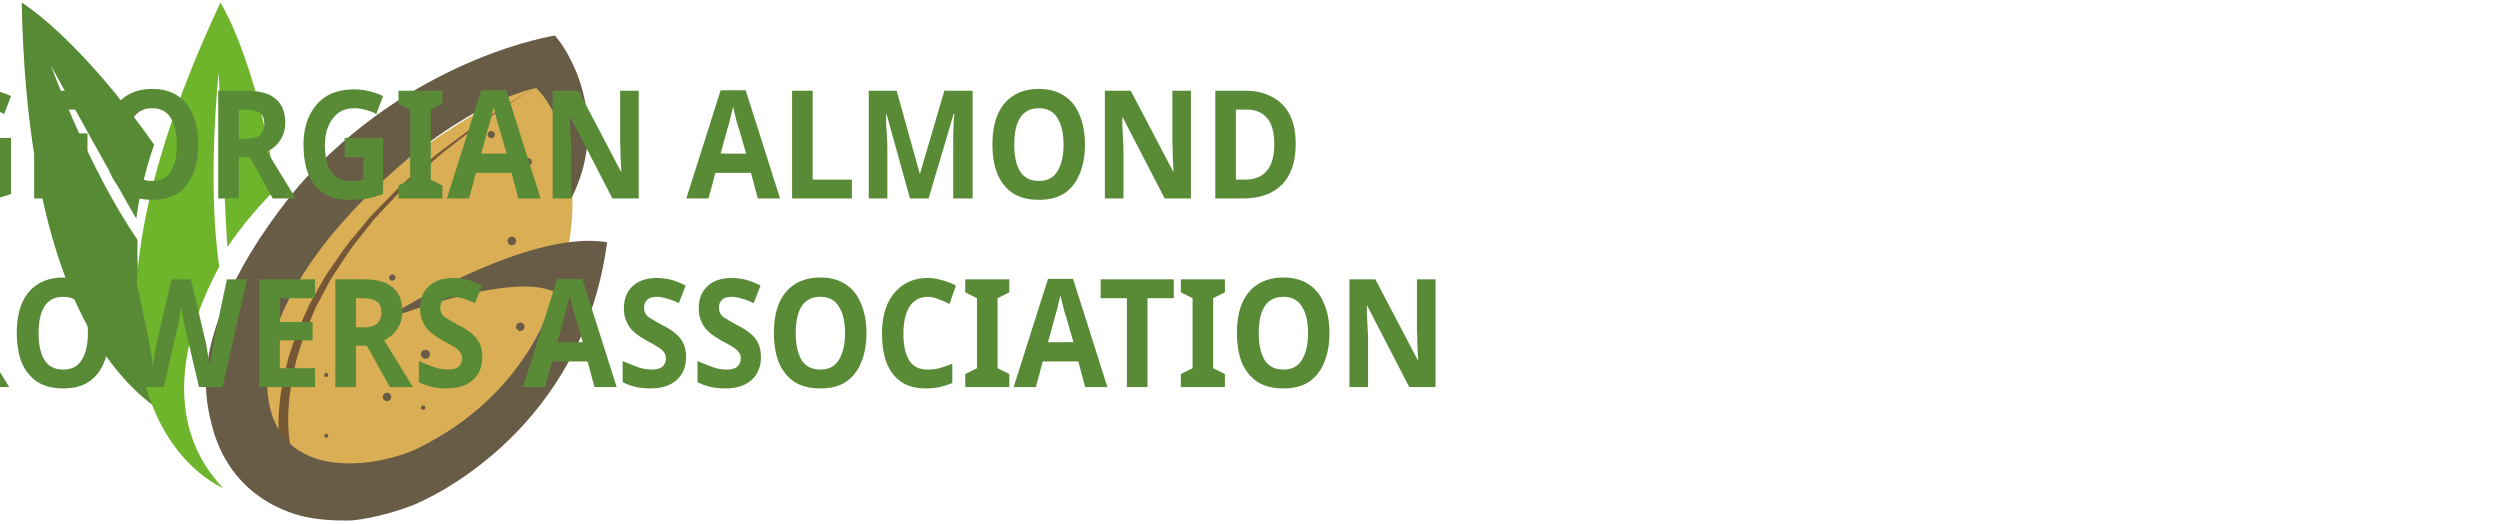
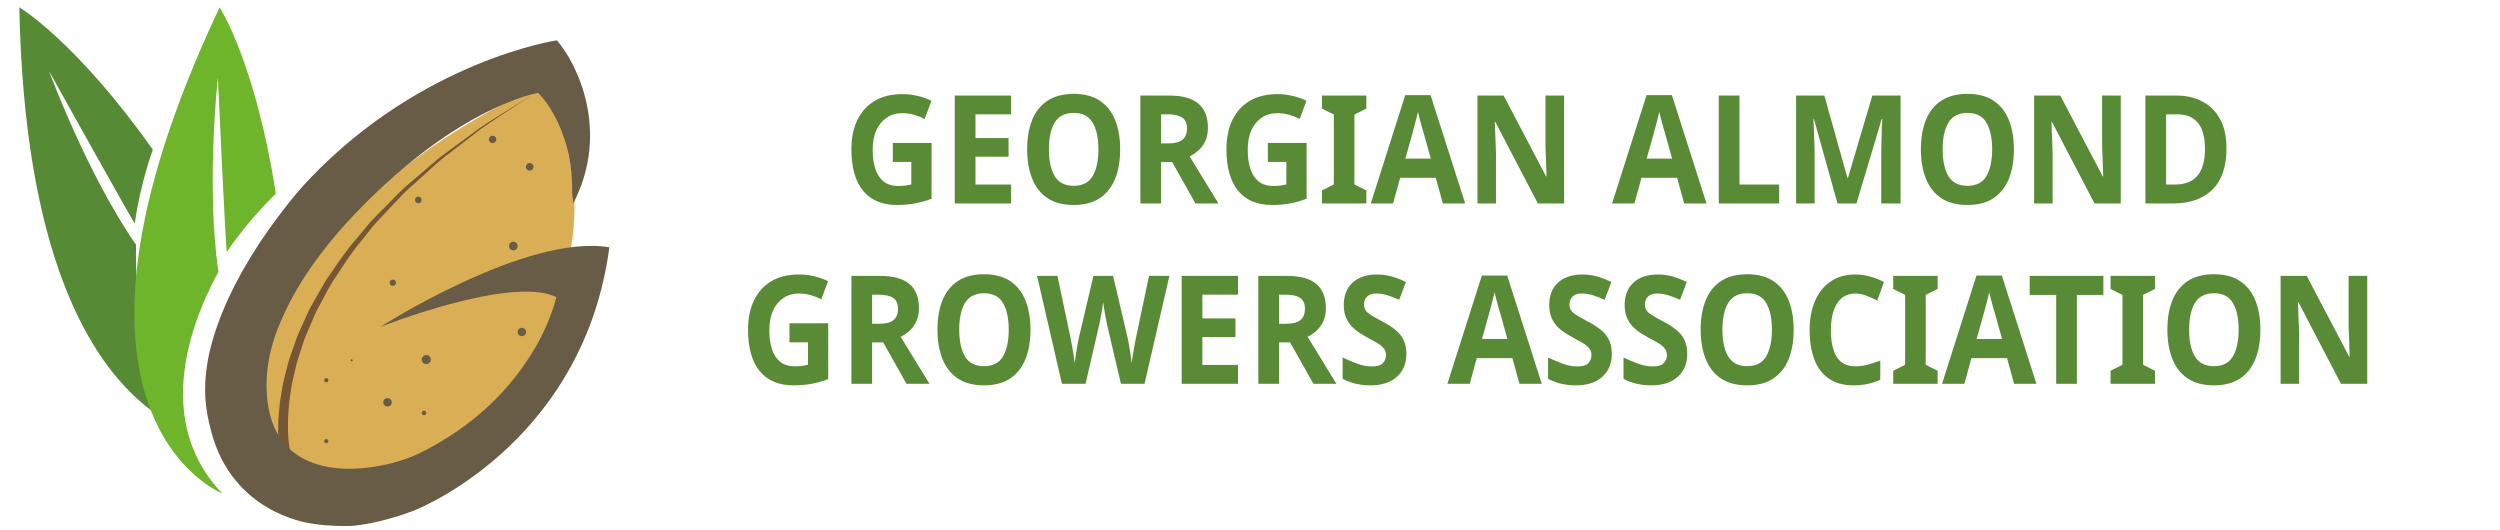
- <svg xmlns="http://www.w3.org/2000/svg" width="91.7" height="19.2" viewBox="0 0 91.7 19.2" id="svg2" version="1.1">
-   <defs id="defs4" />
-   <g id="layer1" transform="translate(0,-1033.162)">
-     <path style="fill:#d9ae54;fill-opacity:1;fill-rule:nonzero;stroke:none" d="m 19.666,1036.188 c 0,0 -7.055,2.892 -9.865,8.927 -2.312,4.968 2.854,6.137 5.313,5.018 3.414,-1.553 6.274,-6.306 5.842,-10.376 -0.302,-2.844 -1.291,-3.569 -1.291,-3.569" id="path3935" />
-     <path style="fill:#578a35;fill-opacity:1;fill-rule:nonzero;stroke:none" d="m 6.323,1048.498 c -0.288,-0.162 -0.587,-0.361 -0.893,-0.608 -2.102,-1.696 -4.453,-5.613 -4.634,-14.633 0,0 2.063,1.233 4.858,5.215 0,0 -0.464,1.263 -0.655,2.701 -0.007,0.057 -3.121,-5.581 -3.121,-5.581 0,0 1.386,3.787 3.168,6.366 -0.022,0.787 -0.041,2.865 0.871,4.653 0.548,1.073 0.405,1.887 0.405,1.887" id="path3937" />
-     <path style="fill:#6eb52b;fill-opacity:1;fill-rule:nonzero;stroke:none" d="m 8.18,1051.06 c 0,0 -7.131,-2.816 -0.094,-17.803 0,0 1.304,2.02 2.045,6.827 0,0 -0.975,0.928 -1.784,2.133 -0.032,0.047 -0.326,-6.387 -0.326,-6.387 0,0 -0.436,4.008 0.021,7.11 -0.592,1.11 -2.653,5.177 0.138,8.119" id="path3939" />
-     <path style="fill:#755735;fill-opacity:1;fill-rule:nonzero;stroke:none" d="m 10.274,1049.551 c 0,0 -0.013,-0.06 -0.026,-0.194 -0.019,-0.134 -0.026,-0.316 -0.034,-0.553 0.002,-0.235 0.006,-0.521 0.043,-0.844 0.009,-0.163 0.035,-0.335 0.068,-0.514 0.035,-0.179 0.051,-0.371 0.106,-0.564 0.048,-0.194 0.1,-0.395 0.153,-0.605 0.056,-0.207 0.139,-0.414 0.21,-0.63 0.038,-0.109 0.076,-0.217 0.115,-0.327 0.043,-0.109 0.095,-0.216 0.142,-0.326 0.098,-0.217 0.198,-0.441 0.3,-0.667 0.122,-0.216 0.245,-0.436 0.37,-0.659 0.122,-0.225 0.251,-0.448 0.405,-0.658 0.294,-0.429 0.583,-0.871 0.934,-1.266 l 0.502,-0.609 c 0.175,-0.194 0.364,-0.376 0.545,-0.562 0.181,-0.185 0.361,-0.367 0.537,-0.549 0.179,-0.181 0.379,-0.333 0.561,-0.499 0.379,-0.314 0.721,-0.649 1.086,-0.912 0.364,-0.269 0.706,-0.521 1.023,-0.756 0.31,-0.242 0.618,-0.429 0.888,-0.601 0.27,-0.17 0.507,-0.319 0.7,-0.442 0.388,-0.245 0.608,-0.385 0.608,-0.385 0,0 -0.217,0.144 -0.599,0.398 -0.192,0.128 -0.423,0.282 -0.689,0.458 -0.266,0.176 -0.571,0.37 -0.875,0.62 -0.31,0.239 -0.646,0.501 -1.001,0.775 -0.36,0.27 -0.693,0.611 -1.062,0.934 -0.179,0.167 -0.373,0.323 -0.546,0.506 -0.172,0.184 -0.346,0.37 -0.523,0.558 -0.173,0.189 -0.357,0.373 -0.527,0.568 l -0.483,0.614 c -0.338,0.398 -0.614,0.841 -0.893,1.27 -0.148,0.21 -0.269,0.432 -0.383,0.655 -0.117,0.222 -0.233,0.439 -0.348,0.655 -0.095,0.223 -0.188,0.443 -0.279,0.659 -0.044,0.107 -0.092,0.213 -0.132,0.32 -0.035,0.109 -0.07,0.216 -0.104,0.322 -0.065,0.213 -0.141,0.415 -0.191,0.618 -0.047,0.203 -0.091,0.399 -0.135,0.587 -0.048,0.188 -0.059,0.373 -0.09,0.546 -0.026,0.175 -0.048,0.339 -0.054,0.496 -0.028,0.311 -0.026,0.583 -0.022,0.806 0.012,0.222 0.023,0.399 0.041,0.509 0.013,0.112 0.028,0.178 0.028,0.178 z m 0,0" id="path3941" />
-     <path style="fill:#685c47;fill-opacity:1;fill-rule:nonzero;stroke:none" d="m 13.936,1044.961 c 0,0 5.315,-3.428 8.332,-2.913 -0.9,6.815 -6.382,9.377 -7.246,9.694 l 0.013,-0.012 c -0.139,0.057 -0.308,0.116 -0.508,0.178 -0.198,0.06 -0.407,0.117 -0.623,0.17 -0.216,0.053 -0.427,0.095 -0.636,0.128 -0.207,0.034 -0.389,0.05 -0.543,0.05 -0.319,0 -0.587,-0.01 -0.806,-0.031 -0.22,-0.02 -0.405,-0.045 -0.556,-0.073 -0.151,-0.028 -2.8,-0.421 -3.574,-3.324 -0.129,-0.483 -0.232,-0.995 -0.232,-1.558 0,-0.602 0.097,-1.232 0.292,-1.887 0.195,-0.656 0.465,-1.318 0.808,-1.986 0.342,-0.668 0.743,-1.327 1.202,-1.979 0.461,-0.652 0.944,-1.291 1.498,-1.875 4.12,-4.349 9,-5.077 9,-5.077 0.721,0.834 1.957,3.309 0.6,5.97 l -0.046,-0.37 c 0.051,-2.028 -0.871,-3.331 -1.239,-3.673 0,0 -2.834,0.457 -6.52,4.281 -0.647,0.671 -1.226,1.359 -1.722,2.076 -0.498,0.717 -0.894,1.443 -1.192,2.182 -0.297,0.737 -0.442,1.443 -0.445,2.12 -0.025,4.027 4.151,3.226 5.515,2.561 4.268,-2.076 5.03,-5.742 5.03,-5.742 -1.643,-0.806 -6.403,1.091 -6.403,1.091" id="path3943" />
-     <path style="fill:#685c47;fill-opacity:1;fill-rule:nonzero;stroke:none" d="m 15.441,1040.313 c 0,0.068 -0.054,0.123 -0.123,0.123 -0.068,0 -0.122,-0.056 -0.122,-0.123 0,-0.068 0.054,-0.123 0.122,-0.123 0.069,0 0.123,0.056 0.123,0.123" id="path3945" />
-     <path style="fill:#685c47;fill-opacity:1;fill-rule:nonzero;stroke:none" d="m 18.931,1042.001 c 0,0.087 -0.07,0.157 -0.157,0.157 -0.087,0 -0.157,-0.07 -0.157,-0.157 0,-0.088 0.07,-0.159 0.157,-0.159 0.087,0 0.157,0.071 0.157,0.159" id="path3947" />
-     <path style="fill:#685c47;fill-opacity:1;fill-rule:nonzero;stroke:none" d="m 12.927,1046.185 c 0,0.022 -0.016,0.038 -0.038,0.038 -0.021,0 -0.038,-0.016 -0.038,-0.038 0,-0.02 0.018,-0.038 0.038,-0.038 0.022,0 0.038,0.018 0.038,0.038" id="path3949" />
-     <path style="fill:#685c47;fill-opacity:1;fill-rule:nonzero;stroke:none" d="m 14.504,1043.343 c 0,0.063 -0.053,0.116 -0.116,0.116 -0.063,0 -0.116,-0.053 -0.116,-0.116 0,-0.063 0.053,-0.116 0.116,-0.116 0.063,0 0.116,0.053 0.116,0.116" id="path3951" />
-     <path style="fill:#685c47;fill-opacity:1;fill-rule:nonzero;stroke:none" d="m 19.509,1039.1 c 0,0.076 -0.062,0.14 -0.139,0.14 -0.076,0 -0.139,-0.063 -0.139,-0.14 0,-0.076 0.063,-0.14 0.139,-0.14 0.078,0 0.139,0.063 0.139,0.14" id="path3953" />
-     <path style="fill:#685c47;fill-opacity:1;fill-rule:nonzero;stroke:none" d="m 15.771,1046.159 c 0,0.091 -0.073,0.166 -0.164,0.166 -0.092,0 -0.166,-0.075 -0.166,-0.166 0,-0.091 0.073,-0.166 0.166,-0.166 0.091,0 0.164,0.075 0.164,0.166" id="path3955" />
-     <path style="fill:#685c47;fill-opacity:1;fill-rule:nonzero;stroke:none" d="m 14.35,1047.723 c 0,0.085 -0.069,0.154 -0.154,0.154 -0.085,0 -0.154,-0.069 -0.154,-0.154 0,-0.085 0.069,-0.153 0.154,-0.153 0.085,0 0.154,0.068 0.154,0.153" id="path3957" />
-     <path style="fill:#685c47;fill-opacity:1;fill-rule:nonzero;stroke:none" d="m 12.043,1046.917 c 0,0.041 -0.034,0.076 -0.076,0.076 -0.043,0 -0.076,-0.035 -0.076,-0.076 0,-0.043 0.034,-0.078 0.076,-0.078 0.043,0 0.076,0.035 0.076,0.078" id="path3959" />
-     <path style="fill:#685c47;fill-opacity:1;fill-rule:nonzero;stroke:none" d="m 19.239,1045.147 c 0,0.085 -0.069,0.154 -0.154,0.154 -0.085,0 -0.154,-0.069 -0.154,-0.154 0,-0.084 0.069,-0.153 0.154,-0.153 0.085,0 0.154,0.069 0.154,0.153" id="path3961" />
-     <path style="fill:#685c47;fill-opacity:1;fill-rule:nonzero;stroke:none" d="m 15.607,1048.113 c 0,0.045 -0.038,0.082 -0.084,0.082 -0.046,0 -0.082,-0.037 -0.082,-0.082 0,-0.045 0.037,-0.082 0.082,-0.082 0.046,0 0.084,0.037 0.084,0.082" id="path3963" />
-     <path style="fill:#685c47;fill-opacity:1;fill-rule:nonzero;stroke:none" d="m 12.043,1049.145 c 0,0.043 -0.034,0.076 -0.076,0.076 -0.043,0 -0.076,-0.034 -0.076,-0.076 0,-0.043 0.034,-0.076 0.076,-0.076 0.043,0 0.076,0.034 0.076,0.076" id="path3965" />
-     <path style="fill:#685c47;fill-opacity:1;fill-rule:nonzero;stroke:none" d="m 18.154,1038.096 c 0,0.075 -0.06,0.135 -0.134,0.135 -0.075,0 -0.135,-0.06 -0.135,-0.135 0,-0.075 0.06,-0.135 0.135,-0.135 0.073,0 0.134,0.06 0.134,0.135" id="path3967" />
-     <text xml:space="preserve" style="font-style:normal;font-weight:normal;font-size:40px;line-height:125%;font-family:sans-serif;letter-spacing:0px;word-spacing:0px;fill:#000000;fill-opacity:1;stroke:none;stroke-width:1px;stroke-linecap:butt;stroke-linejoin:miter;stroke-opacity:1" x="28.5" y="1044.362" id="text4108">
-       <tspan id="tspan4110" x="28.5" y="1044.362" />
+ <svg xmlns="http://www.w3.org/2000/svg" width="321.378" height="68.031" viewBox="0 0 321.378 68.031" id="svg4258" version="1.1">
+   <defs id="defs4260" />
+   <g id="layer1" transform="translate(0,-984.3307)">
+     <path style="fill:#d9ae54;fill-opacity:1;fill-rule:nonzero;stroke:none" d="m 69.141,995.558 c 0,0 -24.922,10.152 -34.85,31.334 -8.169,17.439 10.083,21.542 18.771,17.615 12.059,-5.452 22.163,-22.135 20.638,-36.42 -1.068,-9.982 -4.559,-12.528 -4.559,-12.528" id="path3935" />
+     <path style="fill:#578a35;fill-opacity:1;fill-rule:nonzero;stroke:none" d="m 22.005,1038.766 c -1.017,-0.567 -2.075,-1.268 -3.154,-2.134 -7.427,-5.952 -15.731,-19.702 -16.369,-51.366 0,0 7.287,4.329 17.163,18.306 0,0 -1.639,4.432 -2.313,9.482 -0.026,0.2 -11.027,-19.589 -11.027,-19.589 0,0 4.896,13.291 11.193,22.346 -0.078,2.763 -0.145,10.055 3.076,16.332 1.935,3.767 1.432,6.622 1.432,6.622" id="path3937" />
+     <path style="fill:#6eb52b;fill-opacity:1;fill-rule:nonzero;stroke:none" d="m 28.566,1047.759 c 0,0 -25.192,-9.885 -0.332,-62.493 0,0 4.606,7.092 7.225,23.964 0,0 -3.444,3.257 -6.302,7.488 -0.114,0.165 -1.151,-22.418 -1.151,-22.418 0,0 -1.54,14.069 0.073,24.959 -2.09,3.896 -9.372,18.172 0.488,28.5" id="path3939" />
+     <path style="fill:#755735;fill-opacity:1;fill-rule:nonzero;stroke:none" d="m 35.962,1042.461 c 0,0 -0.047,-0.211 -0.093,-0.68 -0.067,-0.469 -0.093,-1.108 -0.119,-1.943 0.006,-0.825 0.021,-1.83 0.15,-2.964 0.031,-0.572 0.124,-1.175 0.239,-1.804 0.124,-0.629 0.182,-1.304 0.373,-1.979 0.171,-0.68 0.353,-1.387 0.539,-2.123 0.197,-0.727 0.493,-1.454 0.742,-2.211 0.135,-0.381 0.27,-0.763 0.405,-1.149 0.15,-0.381 0.337,-0.758 0.503,-1.144 0.347,-0.763 0.7,-1.546 1.058,-2.34 0.43,-0.757 0.866,-1.53 1.307,-2.314 0.43,-0.788 0.887,-1.572 1.432,-2.309 1.037,-1.505 2.059,-3.056 3.299,-4.442 l 1.774,-2.138 c 0.617,-0.681 1.286,-1.32 1.924,-1.974 0.638,-0.649 1.276,-1.288 1.898,-1.927 0.633,-0.634 1.338,-1.169 1.981,-1.752 1.338,-1.103 2.547,-2.278 3.838,-3.2 1.286,-0.943 2.495,-1.829 3.615,-2.654 1.094,-0.851 2.184,-1.505 3.138,-2.108 0.954,-0.598 1.789,-1.118 2.474,-1.551 1.369,-0.861 2.147,-1.35 2.147,-1.35 0,0 -0.768,0.505 -2.116,1.397 -0.679,0.448 -1.494,0.99 -2.433,1.608 -0.939,0.618 -2.018,1.299 -3.091,2.175 -1.094,0.84 -2.282,1.758 -3.537,2.721 -1.271,0.948 -2.448,2.144 -3.75,3.278 -0.633,0.588 -1.317,1.134 -1.929,1.778 -0.607,0.644 -1.224,1.299 -1.846,1.958 -0.612,0.665 -1.26,1.309 -1.862,1.994 l -1.706,2.155 c -1.193,1.396 -2.168,2.953 -3.154,4.457 -0.524,0.737 -0.949,1.515 -1.354,2.299 -0.415,0.779 -0.825,1.541 -1.229,2.299 -0.337,0.783 -0.664,1.556 -0.985,2.314 -0.156,0.376 -0.327,0.747 -0.467,1.124 -0.124,0.381 -0.249,0.757 -0.368,1.128 -0.228,0.747 -0.498,1.458 -0.674,2.17 -0.166,0.711 -0.322,1.401 -0.477,2.062 -0.171,0.659 -0.207,1.309 -0.316,1.917 -0.093,0.613 -0.171,1.19 -0.192,1.742 -0.098,1.093 -0.093,2.046 -0.078,2.829 0.041,0.778 0.083,1.402 0.145,1.788 0.047,0.392 0.098,0.624 0.098,0.624 z m 0,0" id="path3941" />
+     <path style="fill:#685c47;fill-opacity:1;fill-rule:nonzero;stroke:none" d="m 48.898,1026.351 c 0,0 18.776,-12.034 29.435,-10.225 -3.179,23.923 -22.547,32.916 -25.596,34.029 l 0.047,-0.043 c -0.493,0.2 -1.089,0.407 -1.795,0.623 -0.7,0.211 -1.437,0.413 -2.199,0.598 -0.762,0.186 -1.509,0.334 -2.246,0.448 -0.731,0.119 -1.374,0.175 -1.919,0.175 -1.126,0 -2.075,-0.035 -2.847,-0.108 -0.778,-0.071 -1.432,-0.158 -1.966,-0.256 -0.534,-0.099 -9.891,-1.479 -12.624,-11.668 -0.456,-1.696 -0.82,-3.494 -0.82,-5.468 0,-2.113 0.342,-4.324 1.032,-6.623 0.69,-2.303 1.644,-4.628 2.853,-6.973 1.209,-2.345 2.624,-4.659 4.248,-6.947 1.629,-2.288 3.335,-4.53 5.29,-6.581 14.554,-15.265 31.795,-17.821 31.795,-17.821 2.547,2.928 6.914,11.616 2.121,20.955 l -0.161,-1.299 c 0.182,-7.117 -3.076,-11.693 -4.378,-12.894 0,0 -10.01,1.603 -23.034,15.028 -2.287,2.355 -4.331,4.772 -6.084,7.287 -1.758,2.515 -3.159,5.066 -4.212,7.658 -1.048,2.587 -1.561,5.066 -1.572,7.442 -0.088,14.136 14.663,11.322 19.481,8.988 15.078,-7.288 17.77,-20.156 17.77,-20.156 -5.804,-2.83 -22.619,3.829 -22.619,3.829" id="path3943" />
+     <path style="fill:#685c47;fill-opacity:1;fill-rule:nonzero;stroke:none" d="m 54.214,1010.034 c 0,0.239 -0.192,0.433 -0.436,0.433 -0.239,0 -0.431,-0.197 -0.431,-0.433 0,-0.239 0.192,-0.433 0.431,-0.433 0.244,0 0.436,0.197 0.436,0.433" id="path3945" />
+     <path style="fill:#685c47;fill-opacity:1;fill-rule:nonzero;stroke:none" d="m 66.543,1015.961 c 0,0.305 -0.249,0.551 -0.555,0.551 -0.306,0 -0.555,-0.246 -0.555,-0.551 0,-0.309 0.249,-0.556 0.555,-0.556 0.306,0 0.555,0.249 0.555,0.556" id="path3947" />
+     <path style="fill:#685c47;fill-opacity:1;fill-rule:nonzero;stroke:none" d="m 45.334,1030.649 c 0,0.078 -0.057,0.134 -0.135,0.134 -0.073,0 -0.135,-0.056 -0.135,-0.134 0,-0.071 0.062,-0.134 0.135,-0.134 0.078,0 0.135,0.063 0.135,0.134" id="path3949" />
+     <path style="fill:#685c47;fill-opacity:1;fill-rule:nonzero;stroke:none" d="m 50.905,1020.671 c 0,0.221 -0.187,0.407 -0.41,0.407 -0.223,0 -0.41,-0.186 -0.41,-0.407 0,-0.221 0.187,-0.407 0.41,-0.407 0.223,0 0.41,0.186 0.41,0.407" id="path3951" />
+     <path style="fill:#685c47;fill-opacity:1;fill-rule:nonzero;stroke:none" d="m 68.586,1005.777 c 0,0.267 -0.218,0.489 -0.493,0.489 -0.27,0 -0.493,-0.221 -0.493,-0.489 0,-0.267 0.223,-0.49 0.493,-0.49 0.275,0 0.493,0.221 0.493,0.49" id="path3953" />
+     <path style="fill:#685c47;fill-opacity:1;fill-rule:nonzero;stroke:none" d="m 55.381,1030.556 c 0,0.319 -0.259,0.582 -0.581,0.582 -0.327,0 -0.586,-0.263 -0.586,-0.582 0,-0.32 0.259,-0.582 0.586,-0.582 0.322,0 0.581,0.263 0.581,0.582" id="path3955" />
+     <path style="fill:#685c47;fill-opacity:1;fill-rule:nonzero;stroke:none" d="m 50.36,1036.045 c 0,0.298 -0.244,0.541 -0.545,0.541 -0.301,0 -0.545,-0.242 -0.545,-0.541 0,-0.298 0.244,-0.536 0.545,-0.536 0.301,0 0.545,0.239 0.545,0.536" id="path3957" />
+     <path style="fill:#685c47;fill-opacity:1;fill-rule:nonzero;stroke:none" d="m 42.212,1033.215 c 0,0.144 -0.119,0.267 -0.27,0.267 -0.15,0 -0.27,-0.123 -0.27,-0.267 0,-0.151 0.119,-0.274 0.27,-0.274 0.15,0 0.27,0.123 0.27,0.274" id="path3959" />
+     <path style="fill:#685c47;fill-opacity:1;fill-rule:nonzero;stroke:none" d="m 67.632,1027.005 c 0,0.298 -0.244,0.541 -0.545,0.541 -0.301,0 -0.545,-0.242 -0.545,-0.541 0,-0.295 0.244,-0.536 0.545,-0.536 0.301,0 0.545,0.242 0.545,0.536" id="path3961" />
+     <path style="fill:#685c47;fill-opacity:1;fill-rule:nonzero;stroke:none" d="m 54.8,1037.415 c 0,0.158 -0.135,0.288 -0.296,0.288 -0.161,0 -0.29,-0.131 -0.29,-0.288 0,-0.158 0.13,-0.288 0.29,-0.288 0.161,0 0.296,0.131 0.296,0.288" id="path3963" />
+     <path style="fill:#685c47;fill-opacity:1;fill-rule:nonzero;stroke:none" d="m 42.212,1041.039 c 0,0.151 -0.119,0.267 -0.27,0.267 -0.15,0 -0.27,-0.119 -0.27,-0.267 0,-0.151 0.119,-0.267 0.27,-0.267 0.15,0 0.27,0.119 0.27,0.267" id="path3965" />
+     <path style="fill:#685c47;fill-opacity:1;fill-rule:nonzero;stroke:none" d="m 63.799,1002.253 c 0,0.263 -0.213,0.474 -0.472,0.474 -0.265,0 -0.477,-0.21 -0.477,-0.474 0,-0.263 0.213,-0.474 0.477,-0.474 0.259,0 0.472,0.211 0.472,0.474" id="path3967" />
+     <text xml:space="preserve" style="font-style:normal;font-weight:normal;font-size:140.857px;line-height:125%;font-family:sans-serif;letter-spacing:0px;word-spacing:0px;fill:#000000;fill-opacity:1;stroke:none;stroke-width:1px;stroke-linecap:butt;stroke-linejoin:miter;stroke-opacity:1" x="100.028" y="1027.534" id="text4108" transform="scale(1.003207,0.9968037)">
+       <tspan id="tspan4110" x="100.028" y="1027.534" />
    </text>
-     <text y="987.054" x="59.93" transform="scale(0.9486876,1.054088)" style="font-variant:normal;font-weight:normal;font-stretch:normal;font-size:6.167px;font-family:'BPG Glaho WEB Caps';-inkscape-font-specification:BPGGlahoWEBCaps;writing-mode:lr-tb;fill:#598b37;fill-opacity:1;fill-rule:nonzero;stroke:none" id="text96">
-       <tspan id="tspan98" x="24.529" y="987.054" style="font-style:normal;font-variant:normal;font-weight:bold;font-stretch:normal;font-size:5.25px;font-family:'BPG Glaho WEB Caps';-inkscape-font-specification:'BPG Glaho WEB Caps Bold';text-anchor:middle;text-align:center">GEORGIAN ALMOND</tspan>
-       <tspan x="24.529" y="993.616" id="tspan3884" style="font-style:normal;font-variant:normal;font-weight:bold;font-stretch:normal;font-size:5.25px;font-family:'BPG Glaho WEB Caps';-inkscape-font-specification:'BPG Glaho WEB Caps Bold';text-anchor:middle;text-align:center">GROWERS ASSOCIATION</tspan>
+     <text y="961.709" x="210.689" transform="scale(0.9517297,1.050719)" style="font-variant:normal;font-weight:normal;font-stretch:normal;font-size:21.716px;font-family:'BPG Glaho WEB Caps';-inkscape-font-specification:BPGGlahoWEBCaps;writing-mode:lr-tb;fill:#598b37;fill-opacity:1;fill-rule:nonzero;stroke:none" id="text96">
+       <tspan id="tspan98" x="210.689" y="961.709" style="font-style:normal;font-variant:normal;font-weight:bold;font-stretch:normal;font-size:18.487px;font-family:'BPG Glaho WEB Caps';-inkscape-font-specification:'BPG Glaho WEB Caps Bold';text-align:center;text-anchor:middle">GEORGIAN ALMOND</tspan>
+       <tspan x="210.689" y="983.773" id="tspan3884" style="font-style:normal;font-variant:normal;font-weight:bold;font-stretch:normal;font-size:18.487px;font-family:'BPG Glaho WEB Caps';-inkscape-font-specification:'BPG Glaho WEB Caps Bold';text-align:center;text-anchor:middle">GROWERS ASSOCIATION</tspan>
    </text>
  </g>
</svg>
